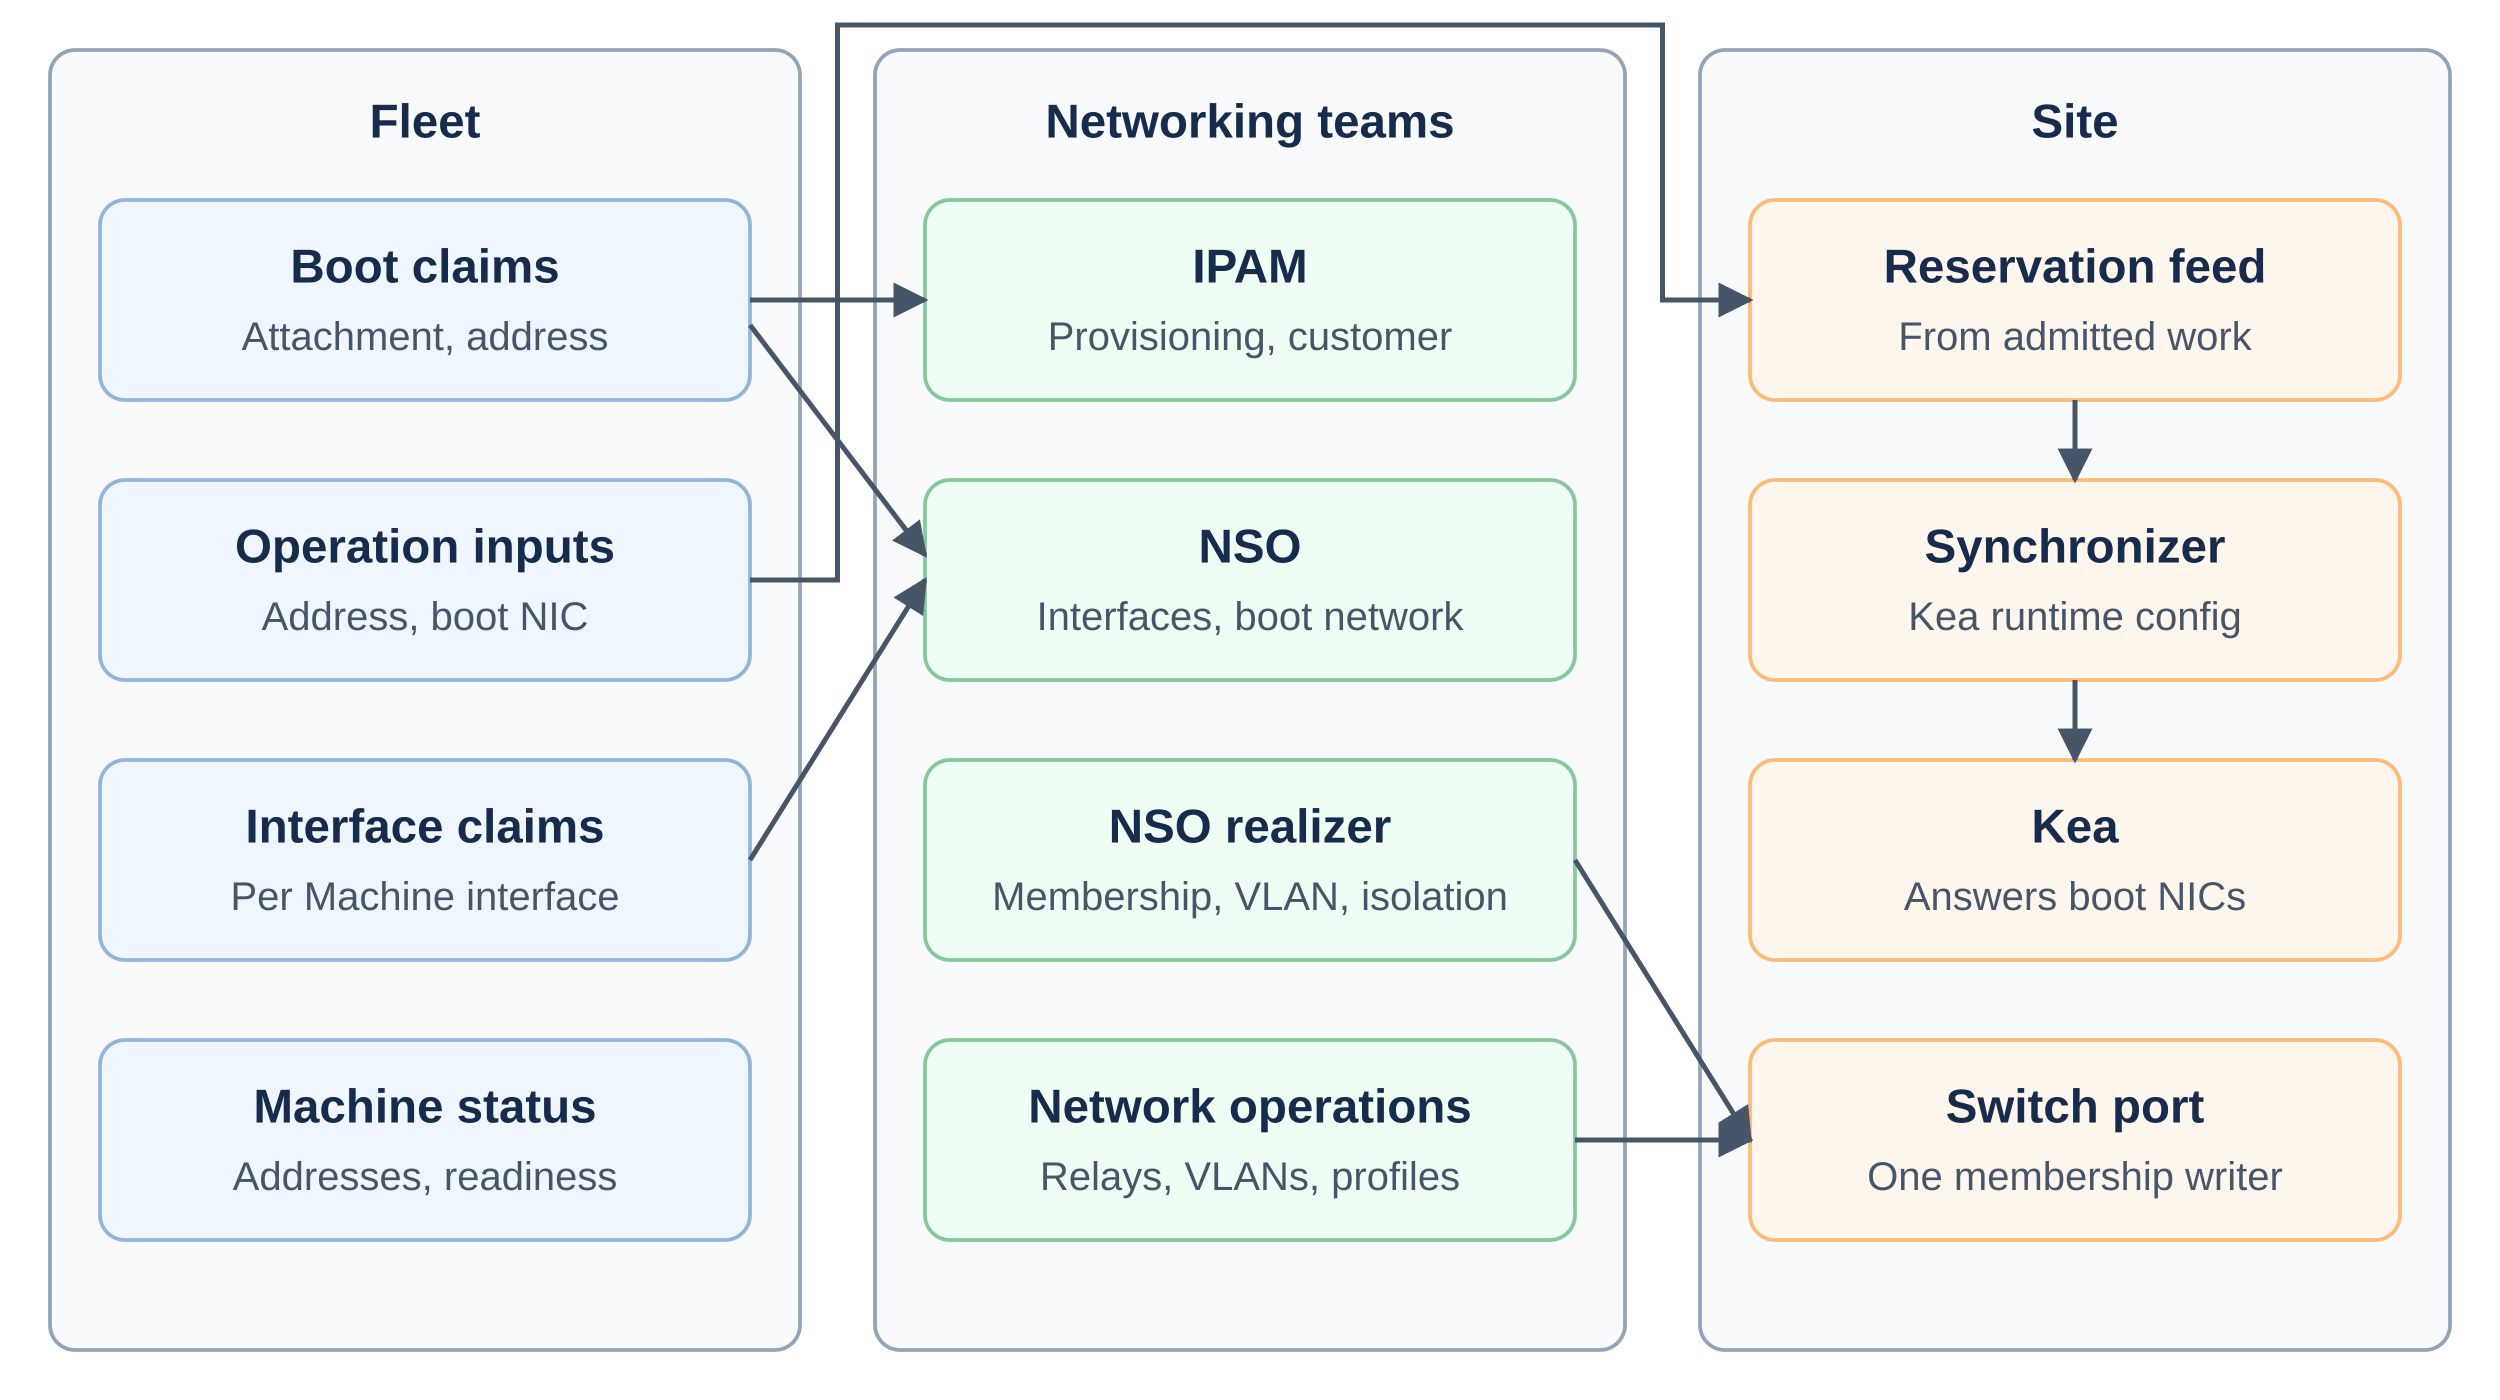
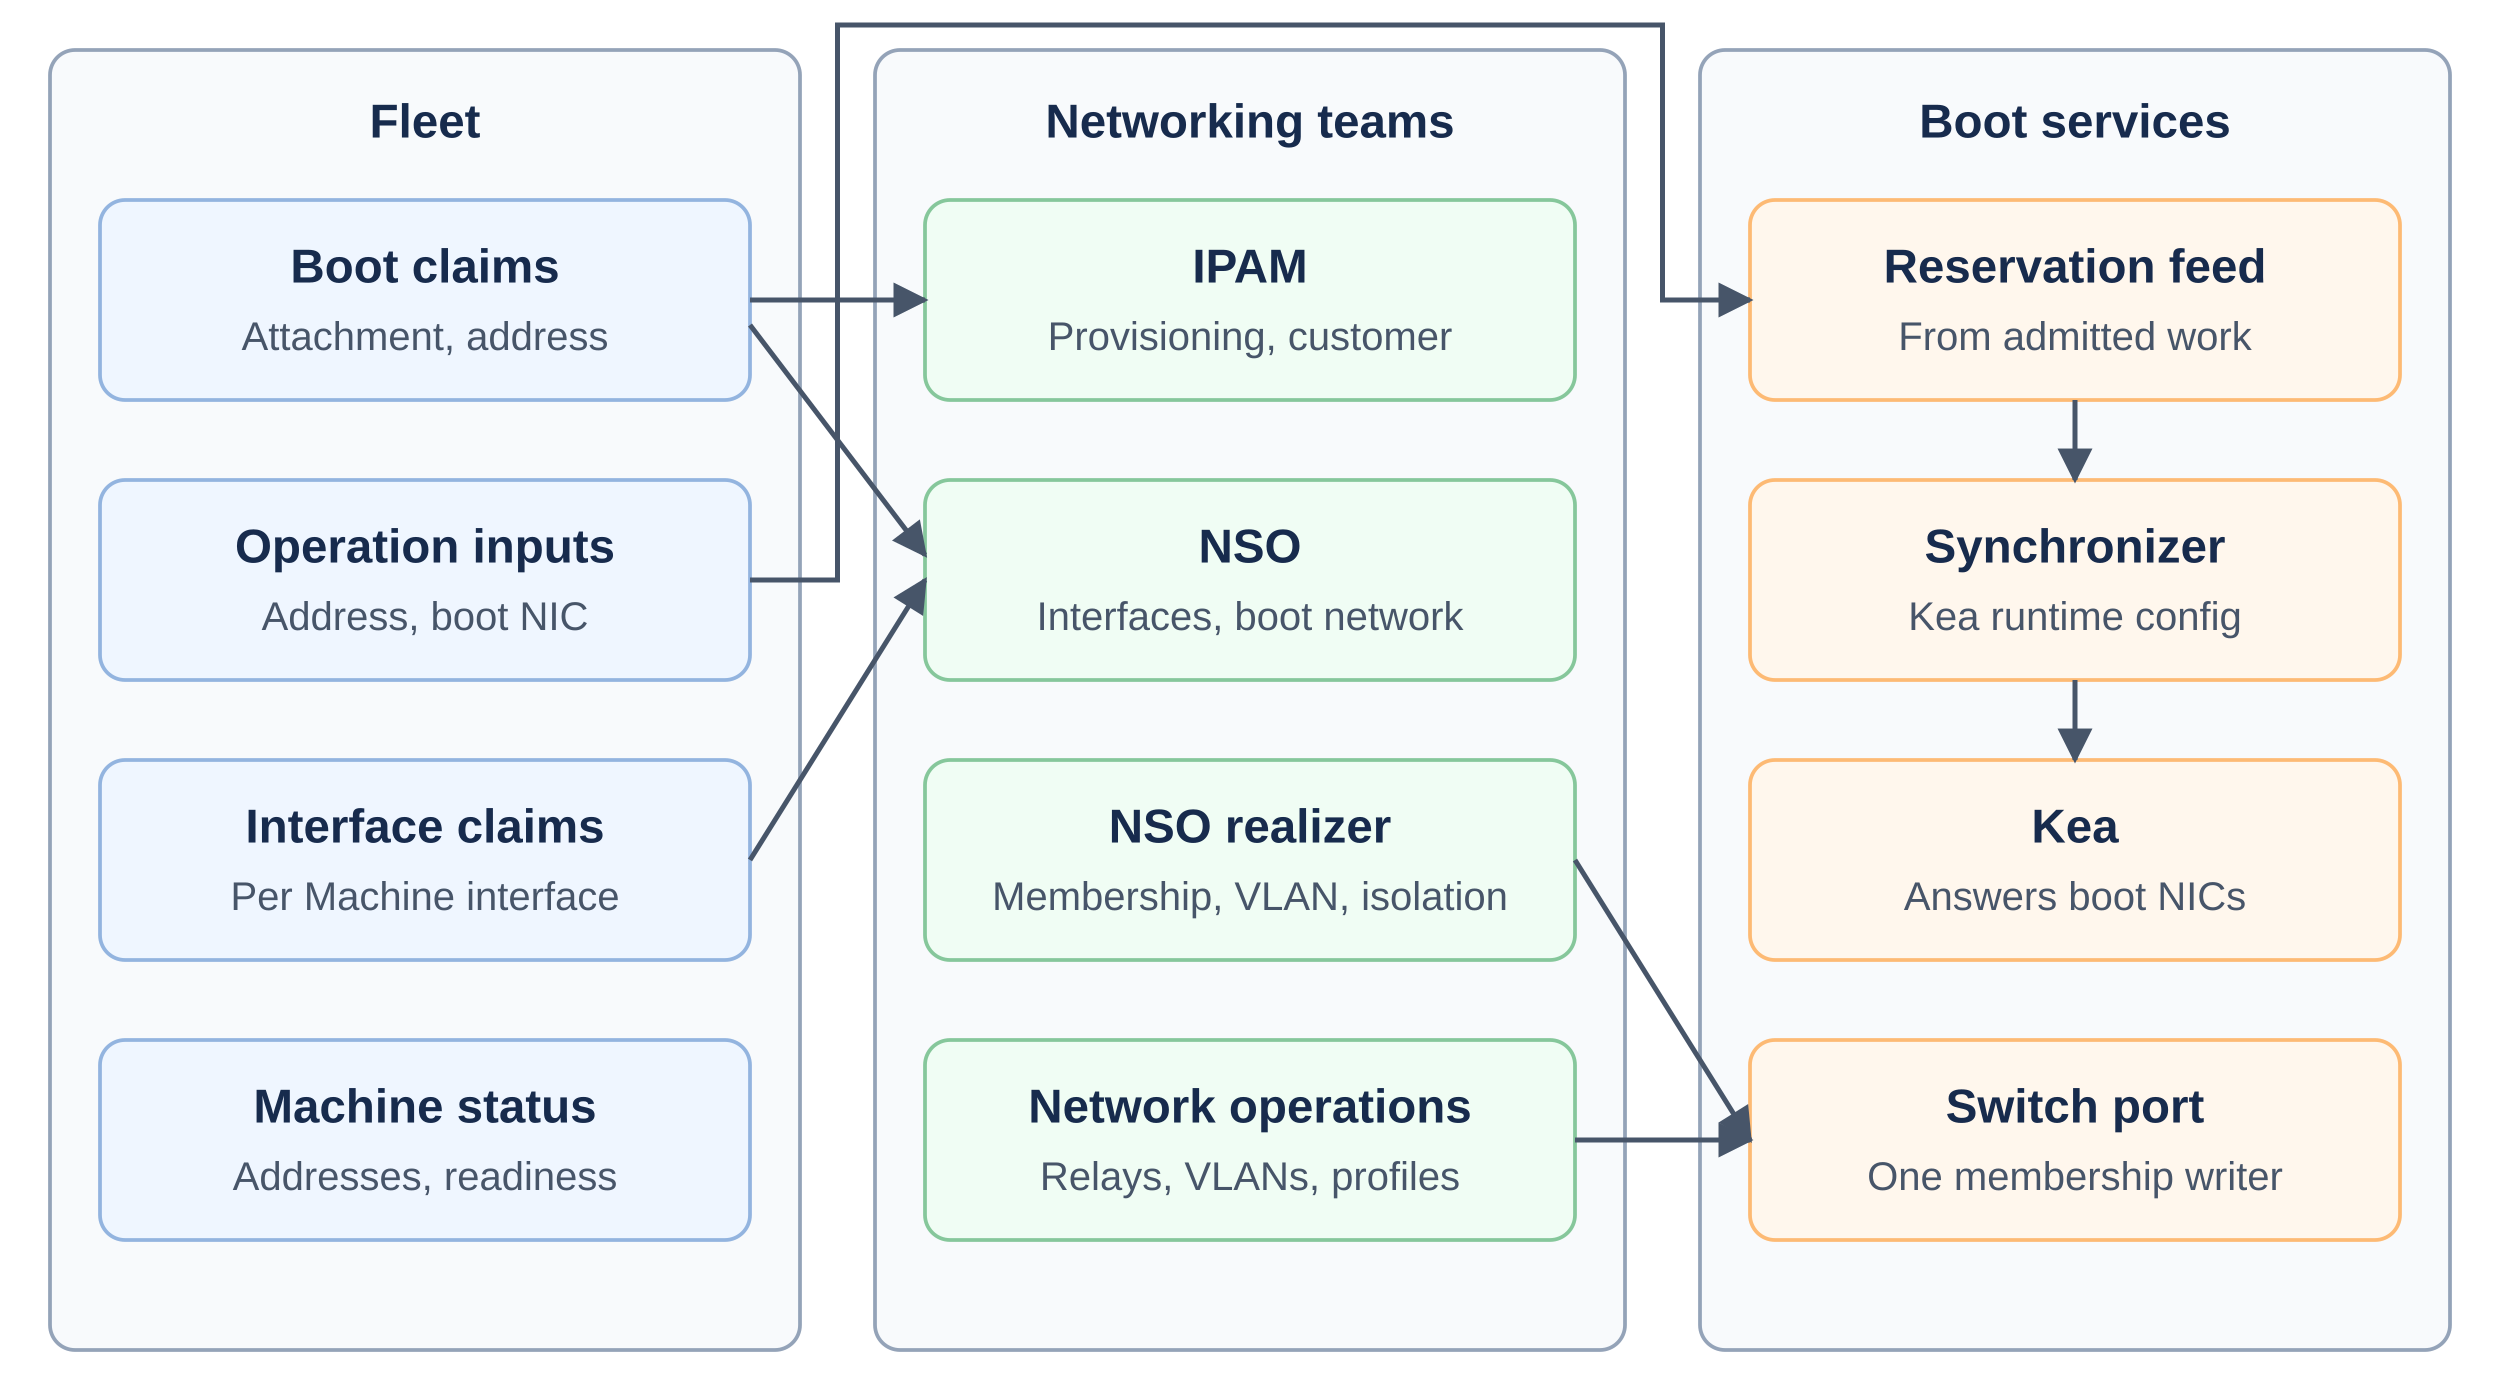
<svg xmlns="http://www.w3.org/2000/svg" width="1000" height="560" viewBox="0 0 1000 560" role="img" aria-labelledby="title description">
  <defs>
    <marker id="arrow" viewBox="0 0 10 10" refX="9" refY="5" markerWidth="7" markerHeight="7" orient="auto-start-reverse">
      <path d="M 0 0 L 10 5 L 0 10 z" fill="#475569" />
    </marker>
  </defs>
  <style>text { font-family: Arial, Helvetica, sans-serif; fill: #172b4d; } .heading { font-size: 19px; font-weight: 700; } .label { font-size: 17px; } .detail { font-size: 16px; fill: #475569; } .line { fill: none; stroke: #475569; stroke-width: 2; marker-end: url(#arrow); }</style>
  <rect width="1000" height="560" fill="white" />
  <rect x="20" y="20" width="300" height="520" rx="10" fill="#f8fafc" stroke="#94a3b8" stroke-width="1.5" />
  <text x="170" y="55" class="heading" text-anchor="middle">Fleet</text>
  <rect x="40" y="80" width="260" height="80" rx="10" fill="#eff6ff" stroke="#93b4df" stroke-width="1.5" />
  <text x="170" y="113" class="heading" text-anchor="middle">Boot claims</text>
  <text x="170" y="140" class="detail" text-anchor="middle">Attachment, address</text>
  <rect x="40" y="192" width="260" height="80" rx="10" fill="#eff6ff" stroke="#93b4df" stroke-width="1.5" />
  <text x="170" y="225" class="heading" text-anchor="middle">Operation inputs</text>
  <text x="170" y="252" class="detail" text-anchor="middle">Address, boot NIC</text>
  <rect x="40" y="304" width="260" height="80" rx="10" fill="#eff6ff" stroke="#93b4df" stroke-width="1.5" />
  <text x="170" y="337" class="heading" text-anchor="middle">Interface claims</text>
  <text x="170" y="364" class="detail" text-anchor="middle">Per Machine interface</text>
  <rect x="40" y="416" width="260" height="80" rx="10" fill="#eff6ff" stroke="#93b4df" stroke-width="1.5" />
  <text x="170" y="449" class="heading" text-anchor="middle">Machine status</text>
  <text x="170" y="476" class="detail" text-anchor="middle">Addresses, readiness</text>
  <rect x="350" y="20" width="300" height="520" rx="10" fill="#f8fafc" stroke="#94a3b8" stroke-width="1.5" />
  <text x="500" y="55" class="heading" text-anchor="middle">Networking teams</text>
  <rect x="370" y="80" width="260" height="80" rx="10" fill="#f0fdf4" stroke="#86c79b" stroke-width="1.5" />
  <text x="500" y="113" class="heading" text-anchor="middle">IPAM</text>
  <text x="500" y="140" class="detail" text-anchor="middle">Provisioning, customer</text>
  <rect x="370" y="192" width="260" height="80" rx="10" fill="#f0fdf4" stroke="#86c79b" stroke-width="1.5" />
  <text x="500" y="225" class="heading" text-anchor="middle">NSO</text>
  <text x="500" y="252" class="detail" text-anchor="middle">Interfaces, boot network</text>
  <rect x="370" y="304" width="260" height="80" rx="10" fill="#f0fdf4" stroke="#86c79b" stroke-width="1.5" />
  <text x="500" y="337" class="heading" text-anchor="middle">NSO realizer</text>
  <text x="500" y="364" class="detail" text-anchor="middle">Membership, VLAN, isolation</text>
  <rect x="370" y="416" width="260" height="80" rx="10" fill="#f0fdf4" stroke="#86c79b" stroke-width="1.5" />
  <text x="500" y="449" class="heading" text-anchor="middle">Network operations</text>
  <text x="500" y="476" class="detail" text-anchor="middle">Relays, VLANs, profiles</text>
  <rect x="680" y="20" width="300" height="520" rx="10" fill="#f8fafc" stroke="#94a3b8" stroke-width="1.5" />
-   <text x="830" y="55" class="heading" text-anchor="middle">Site</text>
+   <text x="830" y="55" class="heading" text-anchor="middle">Boot services</text>
  <rect x="700" y="80" width="260" height="80" rx="10" fill="#fff7ed" stroke="#fdba74" stroke-width="1.5" />
  <text x="830" y="113" class="heading" text-anchor="middle">Reservation feed</text>
  <text x="830" y="140" class="detail" text-anchor="middle">From admitted work</text>
  <rect x="700" y="192" width="260" height="80" rx="10" fill="#fff7ed" stroke="#fdba74" stroke-width="1.5" />
  <text x="830" y="225" class="heading" text-anchor="middle">Synchronizer</text>
  <text x="830" y="252" class="detail" text-anchor="middle">Kea runtime config</text>
  <rect x="700" y="304" width="260" height="80" rx="10" fill="#fff7ed" stroke="#fdba74" stroke-width="1.5" />
  <text x="830" y="337" class="heading" text-anchor="middle">Kea</text>
  <text x="830" y="364" class="detail" text-anchor="middle">Answers boot NICs</text>
  <rect x="700" y="416" width="260" height="80" rx="10" fill="#fff7ed" stroke="#fdba74" stroke-width="1.5" />
  <text x="830" y="449" class="heading" text-anchor="middle">Switch port</text>
  <text x="830" y="476" class="detail" text-anchor="middle">One membership writer</text>
  <path d="M 300 120 L 370 120" class="line" />
  <path d="M 300 130 L 370 222" class="line" />
  <path d="M 300 344 L 370 232" class="line" />
  <path d="M 630 344 L 700 456" class="line" />
  <path d="M 630 456 L 700 456" class="line" />
  <path d="M 830 160 L 830 192" class="line" />
  <path d="M 830 272 L 830 304" class="line" />
  <path d="M 300 232 L 335 232 L 335 10 L 665 10 L 665 120 L 700 120" class="line" />
</svg>
